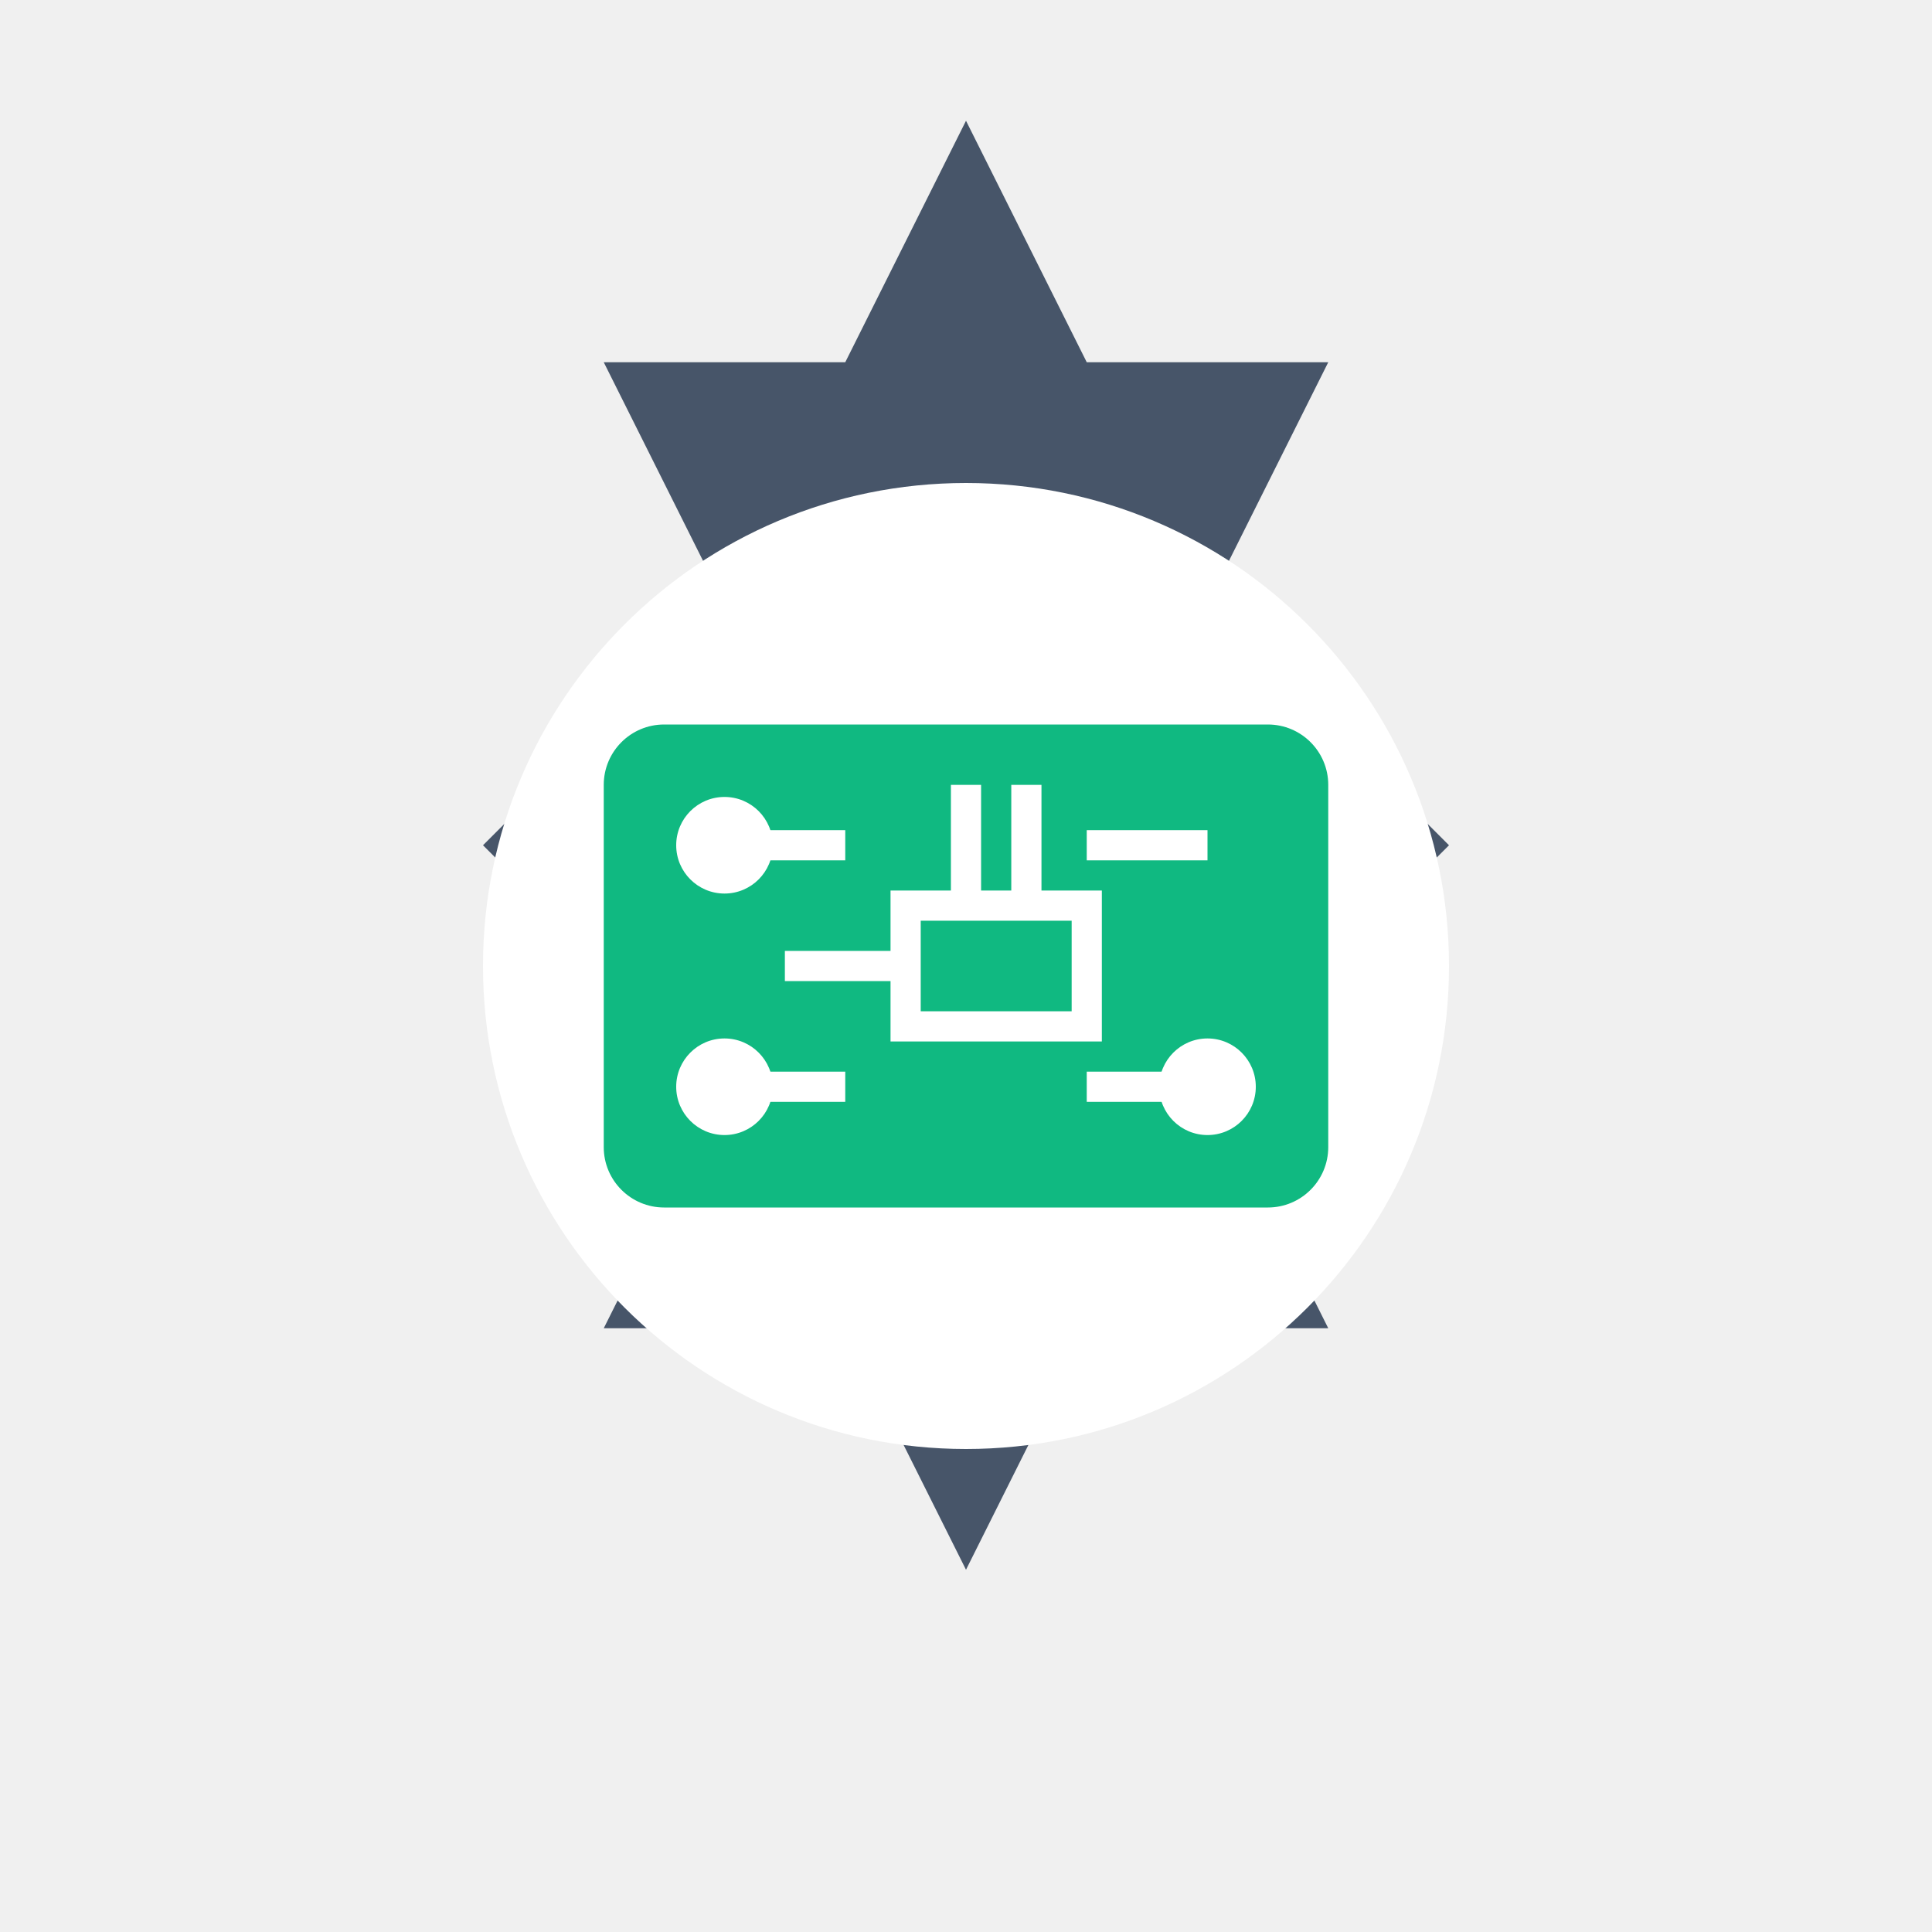
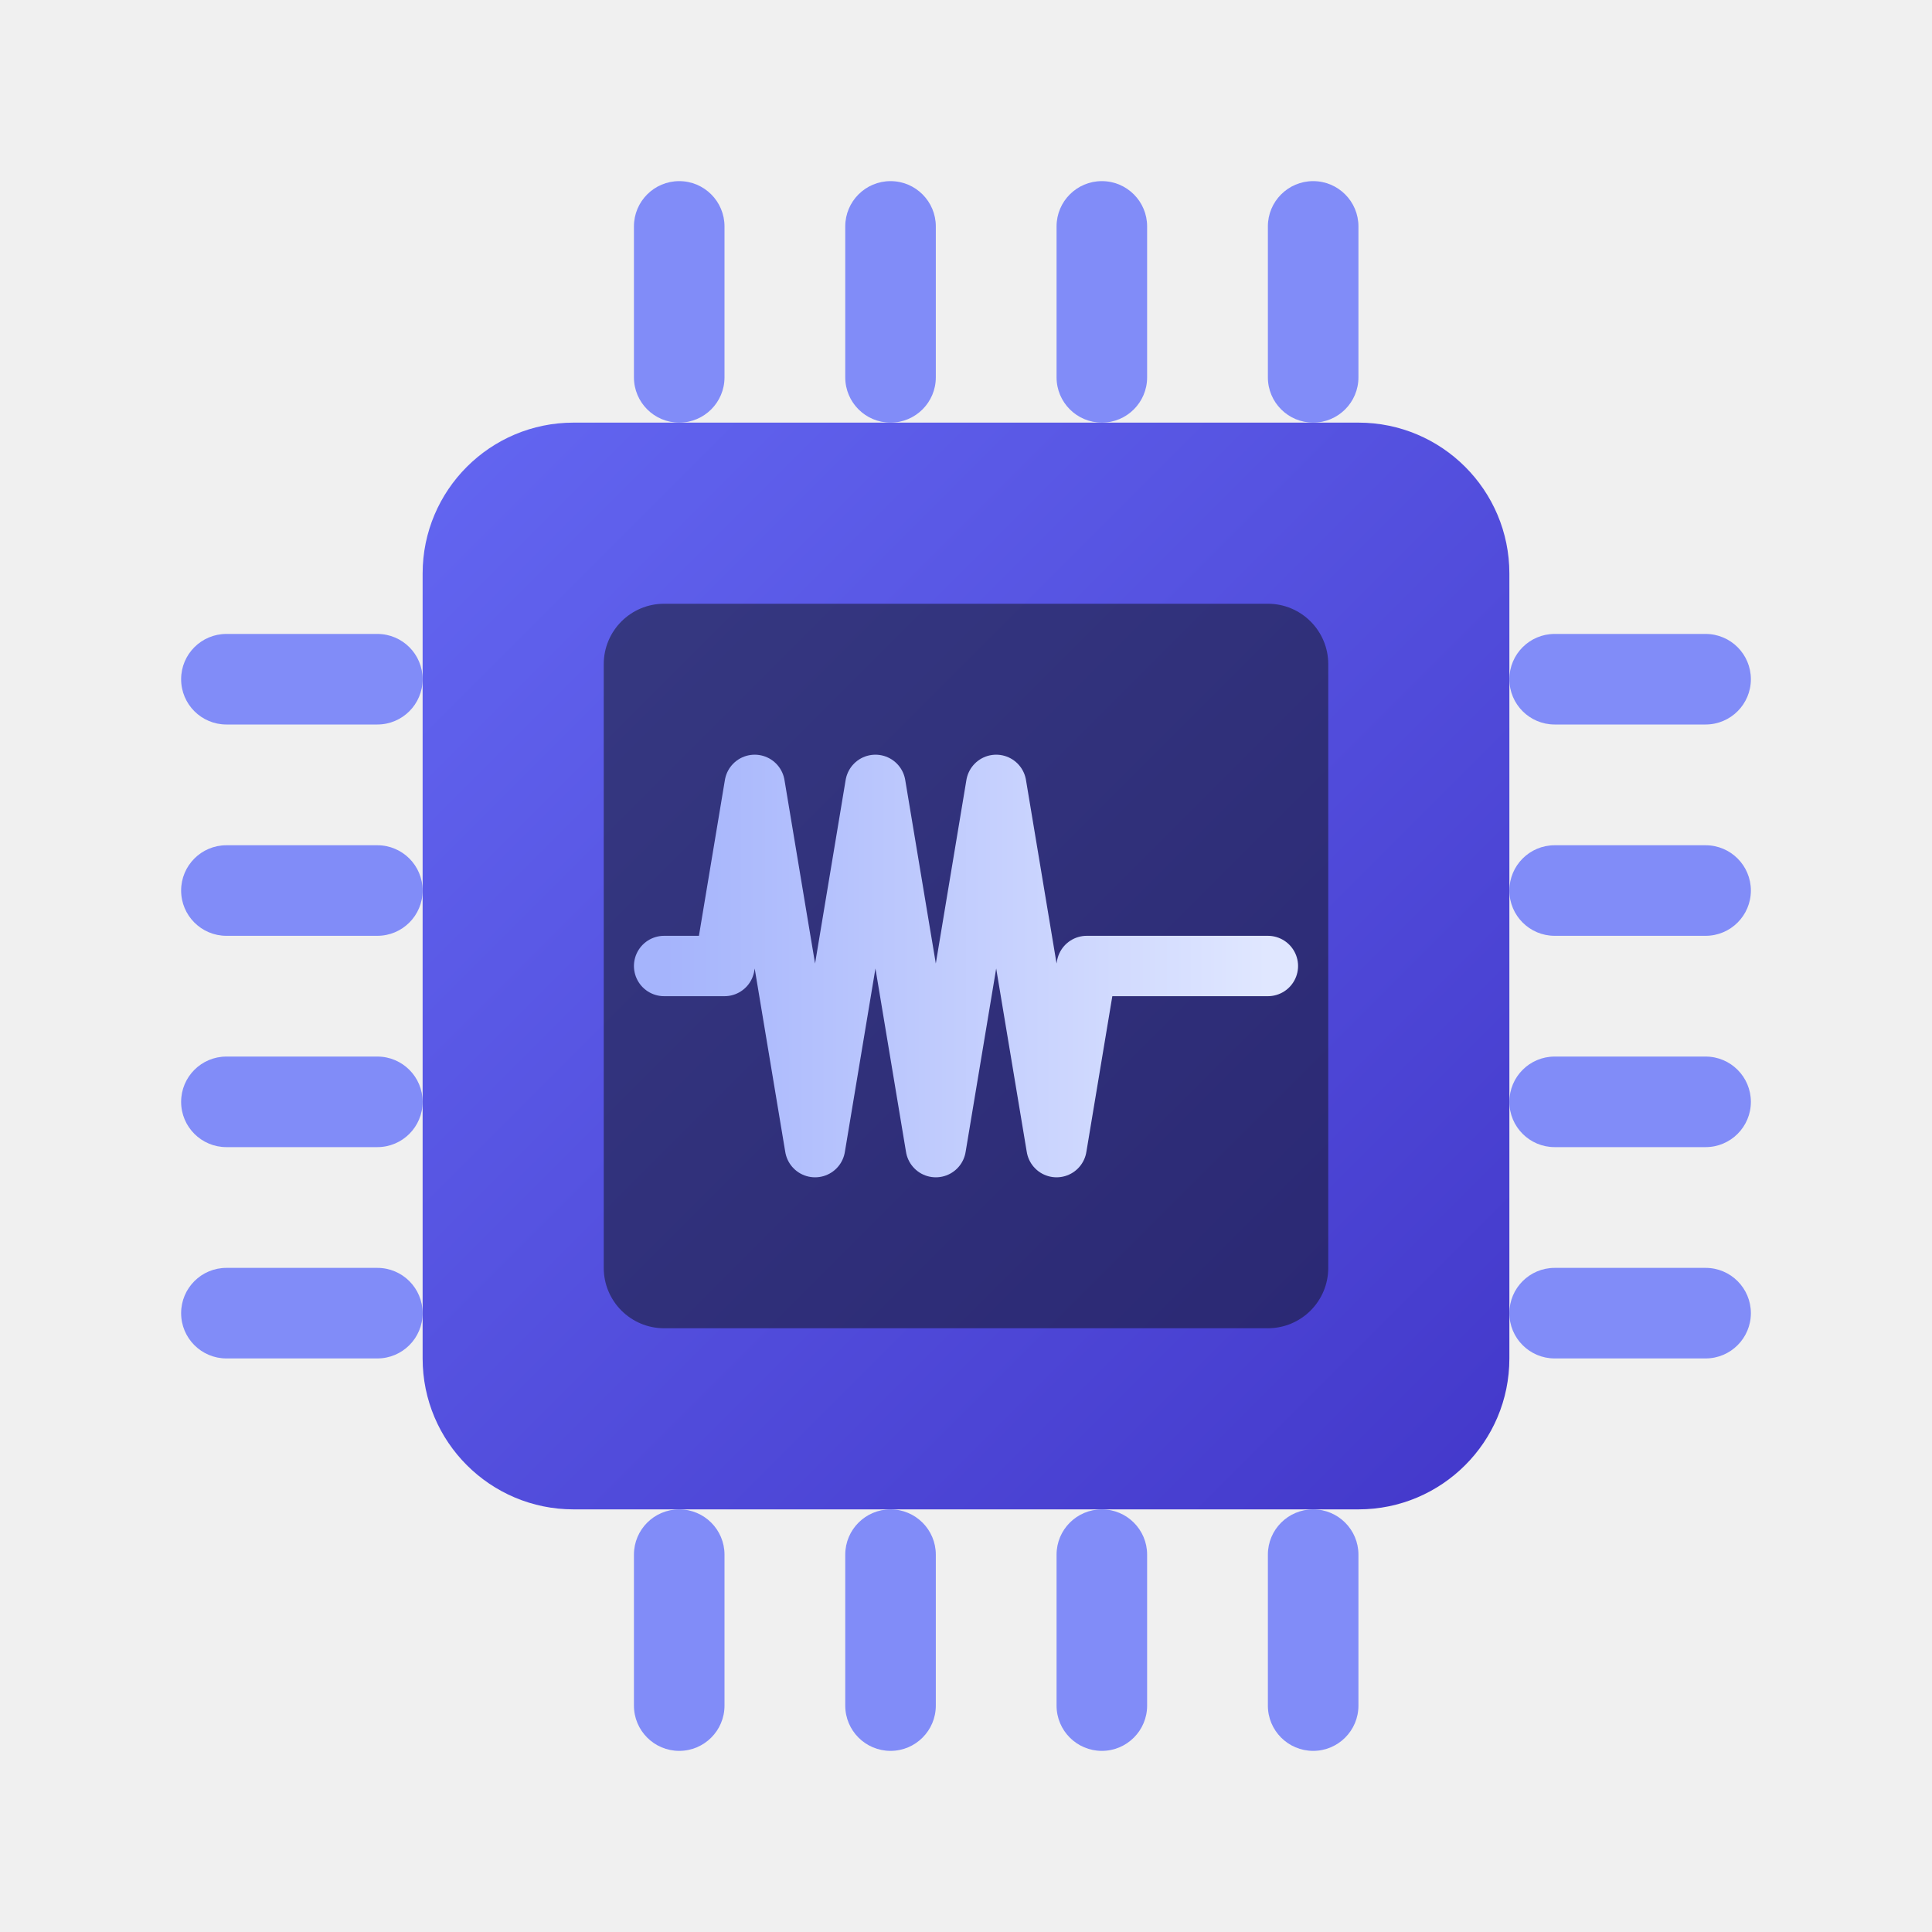
- <svg xmlns="http://www.w3.org/2000/svg" width="32" height="32" viewBox="0 0 32 32">
-   <path d="M16 2 L18 6 L22 6 L20 10 L24 14 L20 18 L22 22 L18 22 L16 26 L14 22 L10 22 L12 18 L8 14 L12 10 L10 6 L14 6 Z" fill="#475569" />
-   <circle cx="16" cy="16" r="8" fill="white" />
-   <rect x="10" y="12" width="12" height="8" rx="1" fill="#10b981" />
-   <circle cx="12" cy="14" r="0.8" fill="white" />
-   <circle cx="12" cy="18" r="0.8" fill="white" />
-   <circle cx="20" cy="18" r="0.8" fill="white" />
-   <line x1="12" y1="14" x2="14" y2="14" stroke="white" stroke-width="0.5" />
-   <line x1="12" y1="18" x2="14" y2="18" stroke="white" stroke-width="0.5" />
-   <line x1="18" y1="14" x2="20" y2="14" stroke="white" stroke-width="0.5" />
-   <line x1="18" y1="18" x2="20" y2="18" stroke="white" stroke-width="0.5" />
-   <rect x="15" y="15" width="3" height="2" fill="none" stroke="white" stroke-width="0.5" />
-   <line x1="16" y1="15" x2="16" y2="13" stroke="white" stroke-width="0.5" />
-   <line x1="17" y1="15" x2="17" y2="13" stroke="white" stroke-width="0.5" />
-   <line x1="15" y1="16" x2="13" y2="16" stroke="white" stroke-width="0.5" />
+ <svg xmlns="http://www.w3.org/2000/svg" viewBox="0 0 64 64" fill="none">
+   <defs>
+     <linearGradient id="bg" x1="0" y1="0" x2="1" y2="1">
+       <stop offset="0%" stop-color="#6366f1" />
+       <stop offset="100%" stop-color="#4338ca" />
+     </linearGradient>
+     <linearGradient id="wave" x1="0" y1="0" x2="1" y2="0">
+       <stop offset="0%" stop-color="#a5b4fc" />
+       <stop offset="100%" stop-color="#e0e7ff" />
+     </linearGradient>
+   </defs>
+   <rect x="14" y="14" width="36" height="36" rx="5" fill="url(#bg)" />
+   <rect x="20" y="20" width="24" height="24" rx="2" fill="#0d1117" opacity="0.5" />
+   <rect x="6" y="21" width="8" height="3" rx="1.5" fill="#818cf8" />
+   <rect x="6" y="28" width="8" height="3" rx="1.5" fill="#818cf8" />
+   <rect x="6" y="35" width="8" height="3" rx="1.5" fill="#818cf8" />
+   <rect x="6" y="42" width="8" height="3" rx="1.5" fill="#818cf8" />
+   <rect x="50" y="21" width="8" height="3" rx="1.5" fill="#818cf8" />
+   <rect x="50" y="28" width="8" height="3" rx="1.5" fill="#818cf8" />
+   <rect x="50" y="35" width="8" height="3" rx="1.5" fill="#818cf8" />
+   <rect x="50" y="42" width="8" height="3" rx="1.5" fill="#818cf8" />
+   <rect x="21" y="6" width="3" height="8" rx="1.5" fill="#818cf8" />
+   <rect x="28" y="6" width="3" height="8" rx="1.5" fill="#818cf8" />
+   <rect x="35" y="6" width="3" height="8" rx="1.5" fill="#818cf8" />
+   <rect x="42" y="6" width="3" height="8" rx="1.5" fill="#818cf8" />
+   <rect x="21" y="50" width="3" height="8" rx="1.5" fill="#818cf8" />
+   <rect x="28" y="50" width="3" height="8" rx="1.5" fill="#818cf8" />
+   <rect x="35" y="50" width="3" height="8" rx="1.5" fill="#818cf8" />
+   <rect x="42" y="50" width="3" height="8" rx="1.5" fill="#818cf8" />
+   <polyline points="22,32 24,32 25,26 27,38 29,26 31,38 33,26 35,38 36,32 42,32" stroke="url(#wave)" stroke-width="2" stroke-linecap="round" stroke-linejoin="round" />
</svg>
